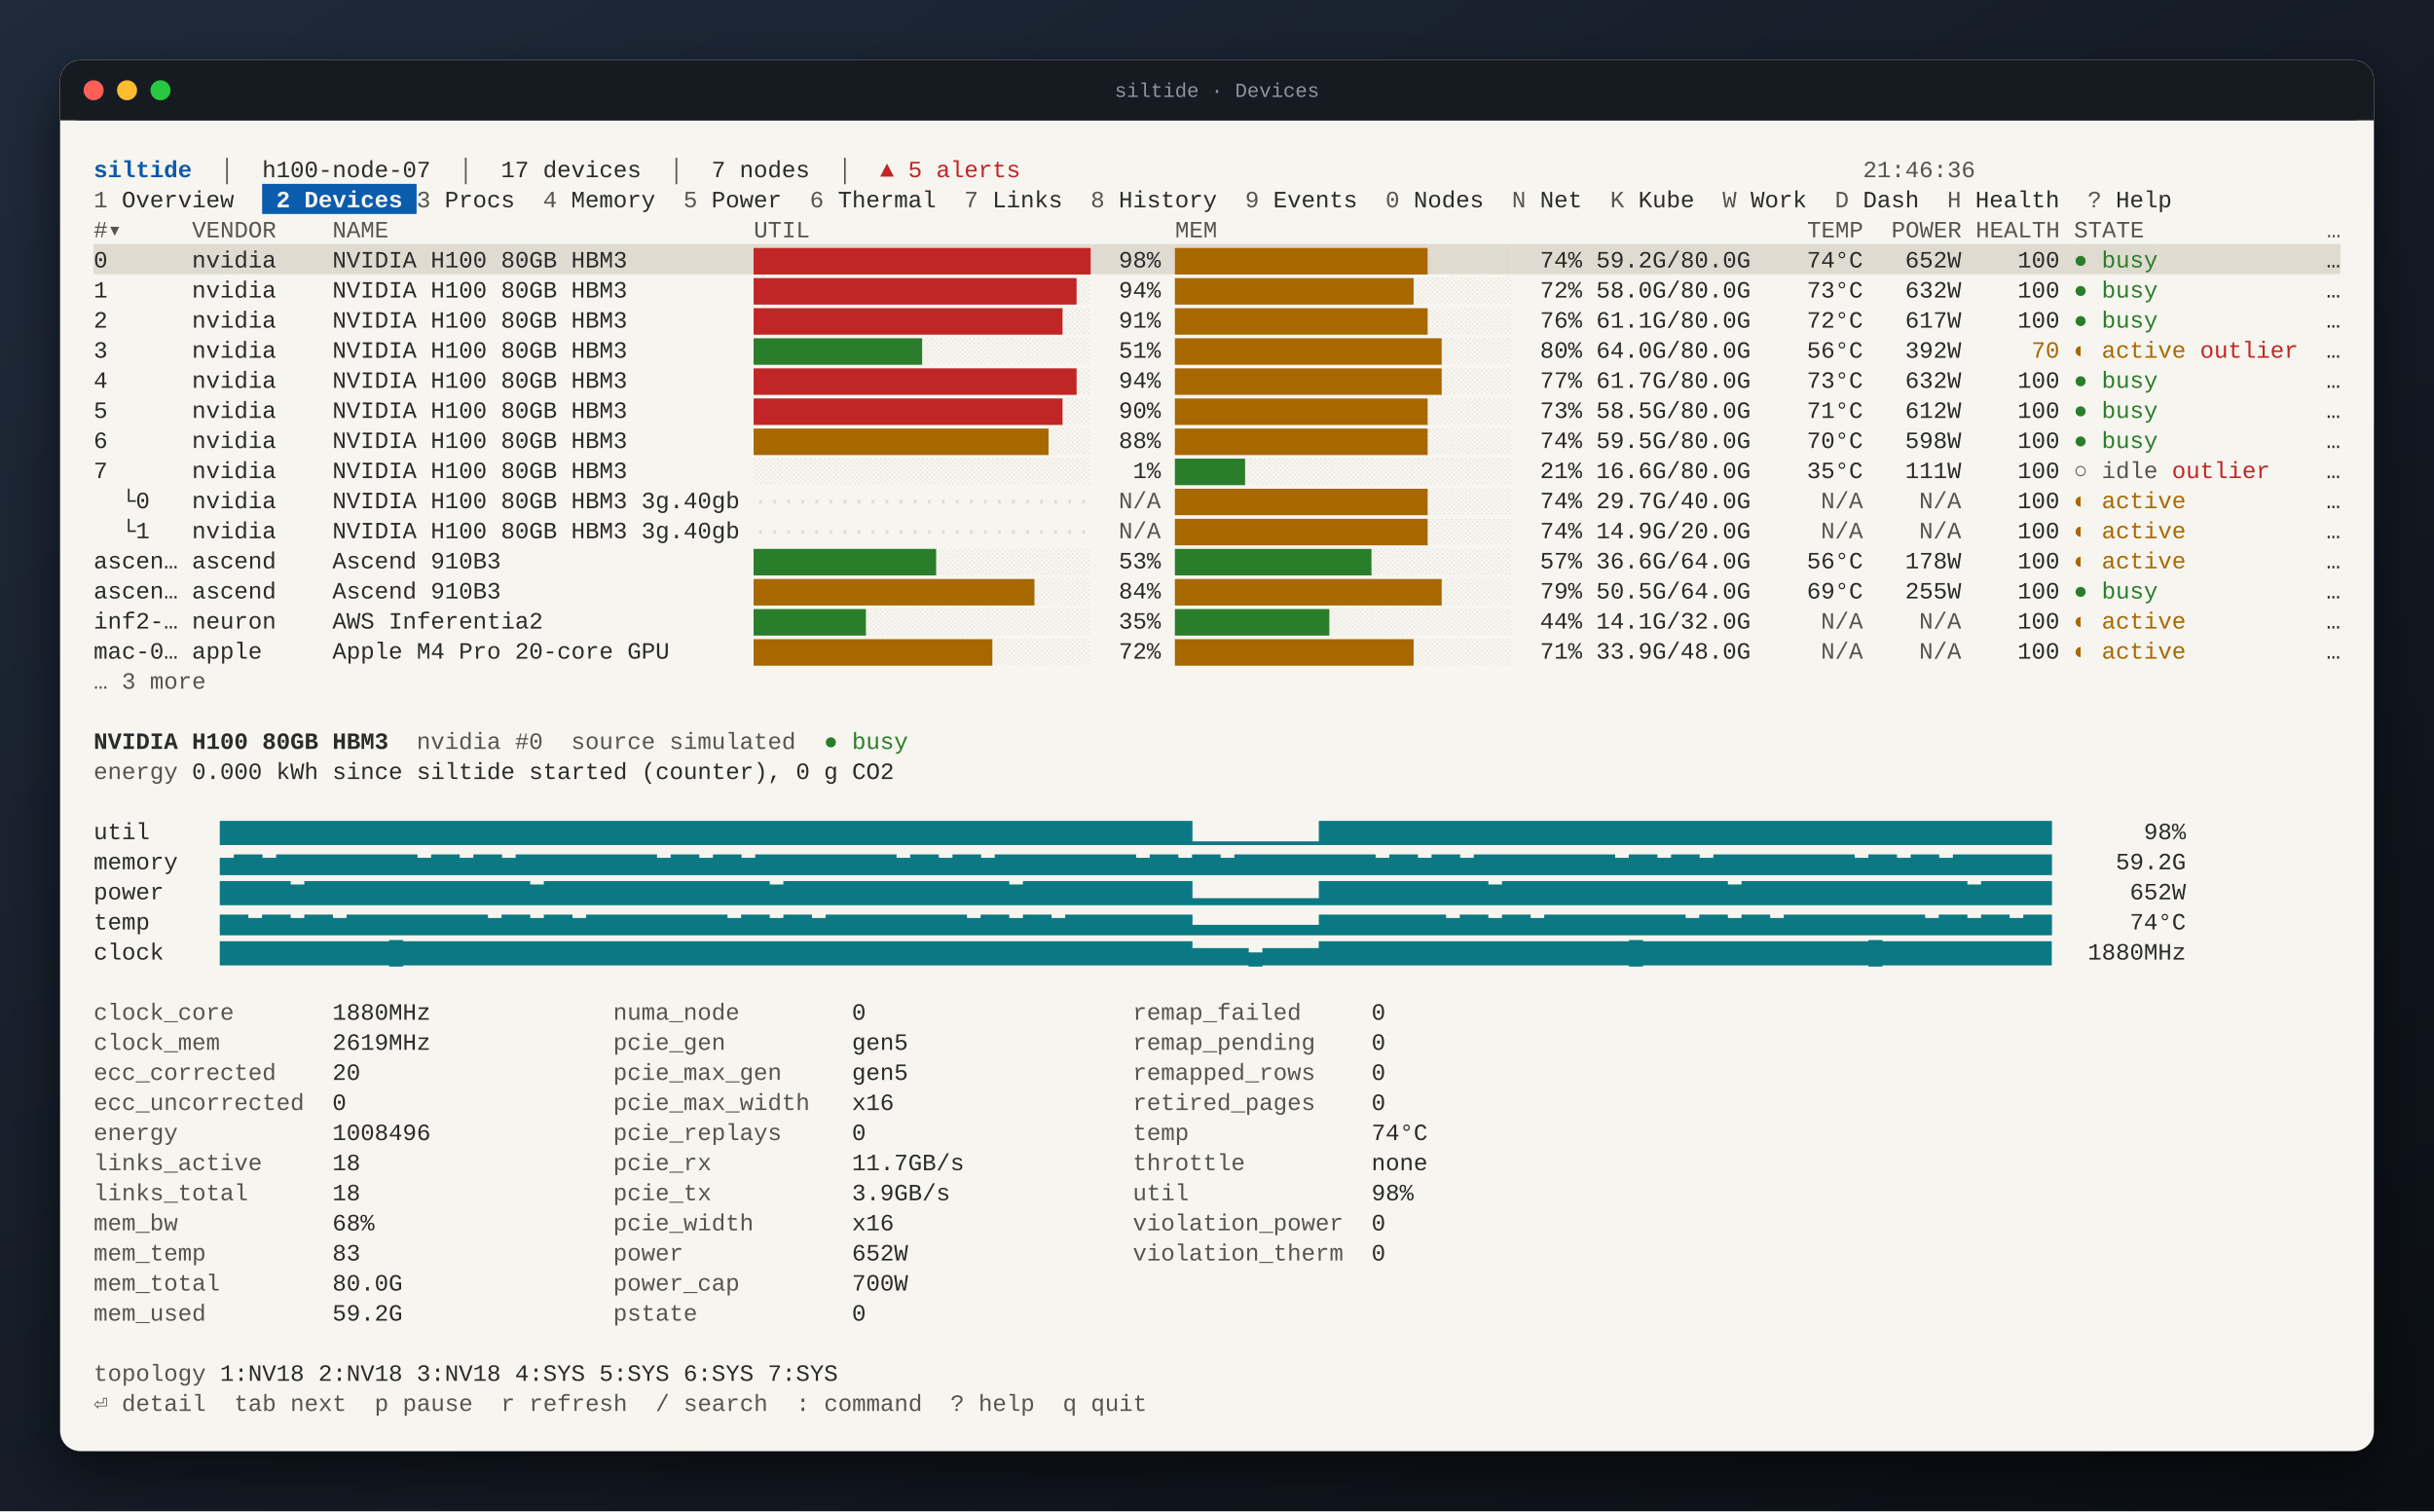
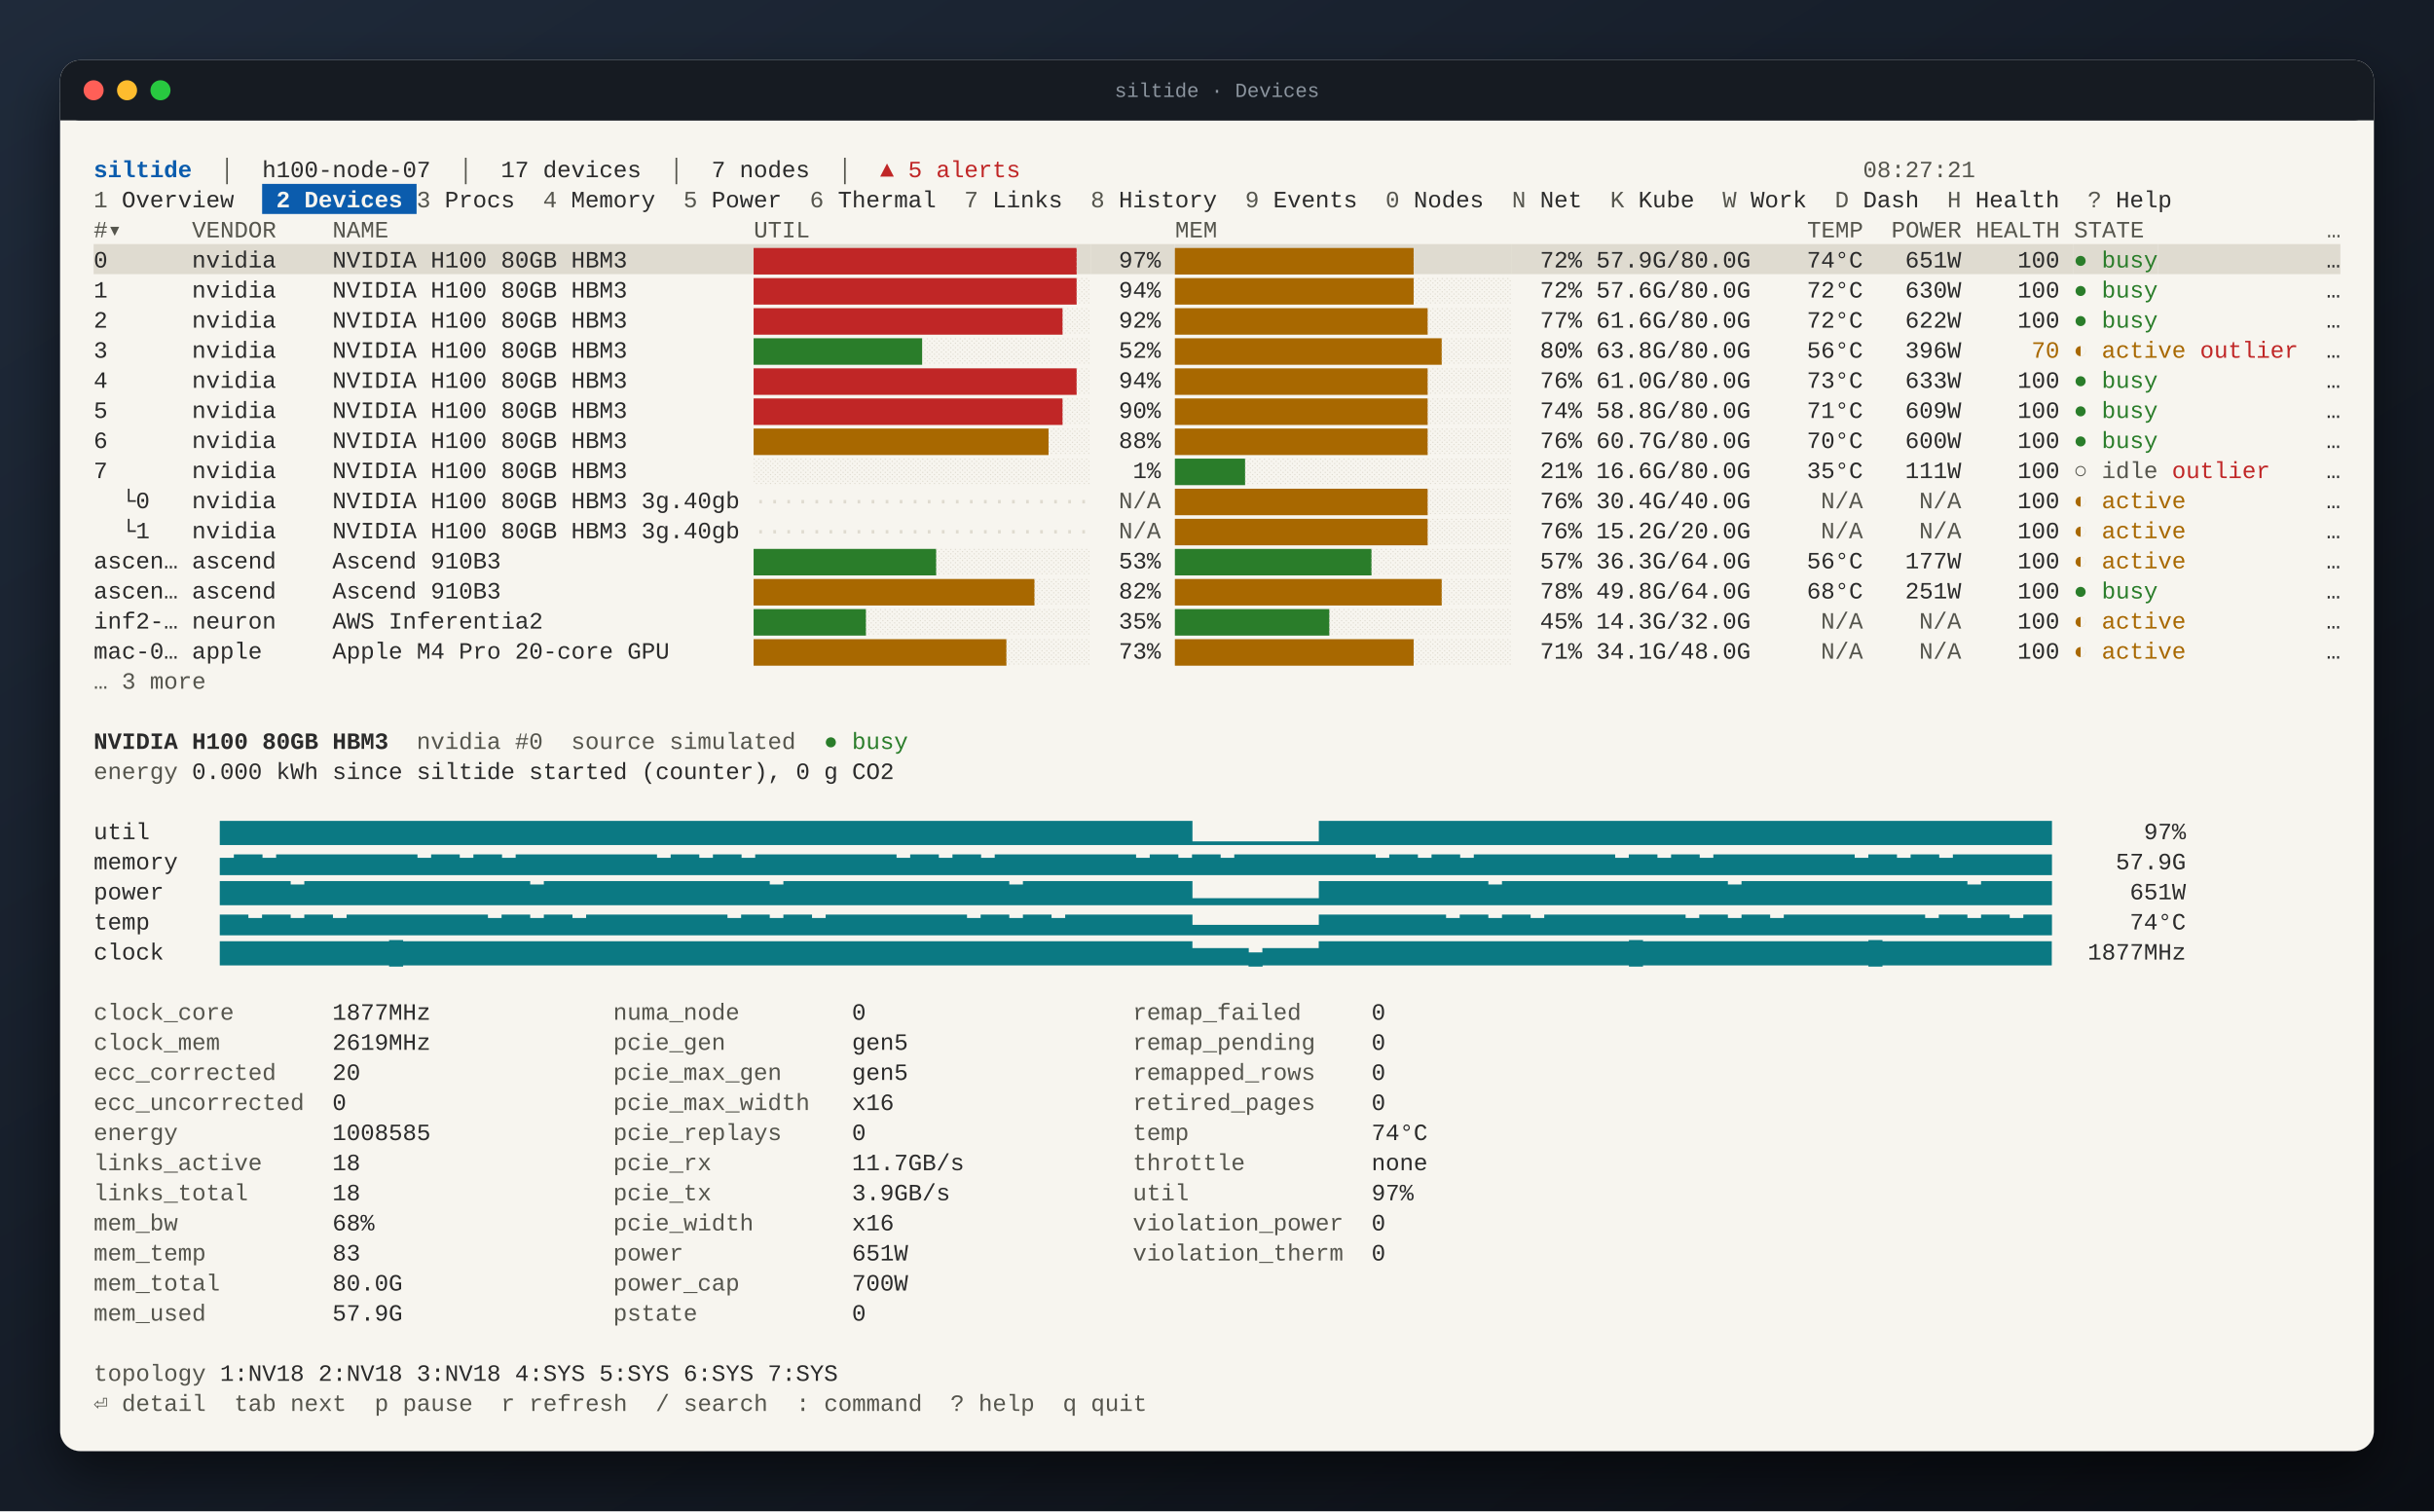
<svg xmlns="http://www.w3.org/2000/svg" width="1456" height="904" viewBox="0 0 1456 904" font-family="JetBrains Mono, SFMono-Regular, Menlo, Consolas, Liberation Mono, monospace" font-size="14">
  <defs>
    <linearGradient id="desk" x1="0" y1="0" x2="1" y2="1">
      <stop offset="0" stop-color="#1f2a3a" />
      <stop offset="1" stop-color="#0b0e14" />
    </linearGradient>
    <filter id="shadow" x="-10%" y="-10%" width="120%" height="130%">
      <feDropShadow dx="0" dy="14" stdDeviation="16" flood-color="#000" flood-opacity="0.55" />
    </filter>
  </defs>
  <rect width="100%" height="100%" fill="url(#desk)" />
  <rect x="36" y="36" width="1384" height="832" rx="12" fill="#f7f5ef" filter="url(#shadow)" />
  <rect x="36" y="36" width="1384" height="36" rx="12" fill="#161b22" />
  <rect x="36" y="60" width="1384" height="12" fill="#161b22" />
  <circle cx="56" cy="54" r="6" fill="#ff5f57" />
  <circle cx="76" cy="54" r="6" fill="#febc2e" />
  <circle cx="96" cy="54" r="6" fill="#28c840" />
  <text x="50%" y="58" text-anchor="middle" fill="#8b949e" font-size="12">siltide · Devices</text>
  <g xml:space="preserve" transform="translate(36 36)">
    <text y="70.0" fill="#2b2b2b" xml:space="preserve" style="white-space:pre">
      <tspan x="20.0" fill="#0b5cad" font-weight="bold">siltide</tspan>
      <tspan x="78.8" fill="#55554d">  │  </tspan>
      <tspan x="120.8">h100-node-07</tspan>
      <tspan x="221.6" fill="#55554d">  │  </tspan>
      <tspan x="263.6">17 devices</tspan>
      <tspan x="347.6" fill="#55554d">  │  </tspan>
      <tspan x="389.6">7 nodes</tspan>
      <tspan x="448.4" fill="#55554d">  │  </tspan>
      <tspan x="490.4" fill="#c02626">▲ 5 alerts</tspan>
-       <tspan x="1078.4" fill="#55554d">21:46:36                         </tspan>
+       <tspan x="1078.4" fill="#55554d">08:27:21                         </tspan>
    </text>
    <rect x="120.8" y="74.0" width="92.4" height="18.0" fill="#0b5cad" />
    <text y="88.0" fill="#2b2b2b" xml:space="preserve" style="white-space:pre">
      <tspan x="20.0" fill="#55554d">1</tspan>
      <tspan x="28.4"> Overview  </tspan>
      <tspan x="120.8" fill="#f7f5ef" font-weight="bold"> 2 Devices </tspan>
      <tspan x="213.2" fill="#55554d">3</tspan>
      <tspan x="221.6"> Procs  </tspan>
      <tspan x="288.8" fill="#55554d">4</tspan>
      <tspan x="297.2"> Memory  </tspan>
      <tspan x="372.8" fill="#55554d">5</tspan>
      <tspan x="381.2"> Power  </tspan>
      <tspan x="448.4" fill="#55554d">6</tspan>
      <tspan x="456.8"> Thermal  </tspan>
      <tspan x="540.8" fill="#55554d">7</tspan>
      <tspan x="549.2"> Links  </tspan>
      <tspan x="616.4" fill="#55554d">8</tspan>
      <tspan x="624.8"> History  </tspan>
      <tspan x="708.8" fill="#55554d">9</tspan>
      <tspan x="717.2"> Events  </tspan>
      <tspan x="792.8" fill="#55554d">0</tspan>
      <tspan x="801.2"> Nodes  </tspan>
      <tspan x="868.4" fill="#55554d">N</tspan>
      <tspan x="876.8"> Net  </tspan>
      <tspan x="927.2" fill="#55554d">K</tspan>
      <tspan x="935.6"> Kube  </tspan>
      <tspan x="994.4" fill="#55554d">W</tspan>
      <tspan x="1002.8"> Work  </tspan>
      <tspan x="1061.6" fill="#55554d">D</tspan>
      <tspan x="1070.0"> Dash  </tspan>
      <tspan x="1128.8" fill="#55554d">H</tspan>
      <tspan x="1137.2"> Health  </tspan>
      <tspan x="1212.8" fill="#55554d">?</tspan>
      <tspan x="1221.2"> Help  </tspan>
    </text>
    <text y="106.0" fill="#2b2b2b" xml:space="preserve" style="white-space:pre">
      <tspan x="20.0" fill="#55554d">#▾     VENDOR    NAME                          UTIL                          MEM                                          TEMP  POWER HEALTH STATE             …</tspan>
    </text>
    <rect x="20.0" y="110.0" width="394.8" height="18.0" fill="#dfdbd0" />
-     <rect x="414.8" y="110.0" width="201.6" height="18.0" fill="#dfdbd0" />
+     <rect x="414.8" y="110.0" width="193.2" height="18.0" fill="#dfdbd0" />
+     <rect x="608.0" y="110.0" width="8.4" height="18.0" fill="#dfdbd0" />
    <rect x="616.4" y="110.0" width="50.4" height="18.0" fill="#dfdbd0" />
-     <rect x="666.8" y="110.0" width="151.2" height="18.0" fill="#dfdbd0" />
-     <rect x="818.0" y="110.0" width="50.4" height="18.0" fill="#dfdbd0" />
+     <rect x="666.8" y="110.0" width="142.8" height="18.0" fill="#dfdbd0" />
+     <rect x="809.6" y="110.0" width="58.8" height="18.0" fill="#dfdbd0" />
    <rect x="868.4" y="110.0" width="336.0" height="18.0" fill="#dfdbd0" />
    <rect x="1204.4" y="110.0" width="50.4" height="18.0" fill="#dfdbd0" />
    <rect x="1254.8" y="110.0" width="109.2" height="18.0" fill="#dfdbd0" />
    <text y="124.0" fill="#2b2b2b" xml:space="preserve" style="white-space:pre">
      <tspan x="20.0">0      nvidia    NVIDIA H100 80GB HBM3         </tspan>
-       <tspan x="414.8" fill="#c02626">████████████████████████</tspan>
-       <tspan x="616.4">  98% </tspan>
-       <tspan x="666.8" fill="#a86800">██████████████████</tspan>
-       <tspan x="818.0" fill="#dfdbd0">░░░░░░</tspan>
-       <tspan x="868.4">  74% 59.2G/80.0G    74°C   652W    100 </tspan>
+       <tspan x="414.8" fill="#c02626">███████████████████████</tspan>
+       <tspan x="608.0" fill="#dfdbd0">░</tspan>
+       <tspan x="616.4">  97% </tspan>
+       <tspan x="666.8" fill="#a86800">█████████████████</tspan>
+       <tspan x="809.6" fill="#dfdbd0">░░░░░░░</tspan>
+       <tspan x="868.4">  72% 57.9G/80.0G    74°C   651W    100 </tspan>
      <tspan x="1204.4" fill="#2a7d2a">● busy</tspan>
      <tspan x="1254.8">            …</tspan>
    </text>
    <text y="142.0" fill="#2b2b2b" xml:space="preserve" style="white-space:pre">
      <tspan x="20.0">1      nvidia    NVIDIA H100 80GB HBM3         </tspan>
      <tspan x="414.8" fill="#c02626">███████████████████████</tspan>
      <tspan x="608.0" fill="#dfdbd0">░</tspan>
      <tspan x="616.4">  94% </tspan>
      <tspan x="666.8" fill="#a86800">█████████████████</tspan>
      <tspan x="809.6" fill="#dfdbd0">░░░░░░░</tspan>
-       <tspan x="868.4">  72% 58.0G/80.0G    73°C   632W    100 </tspan>
+       <tspan x="868.4">  72% 57.6G/80.0G    72°C   630W    100 </tspan>
      <tspan x="1204.4" fill="#2a7d2a">● busy</tspan>
      <tspan x="1254.8">            …</tspan>
    </text>
    <text y="160.0" fill="#2b2b2b" xml:space="preserve" style="white-space:pre">
      <tspan x="20.0">2      nvidia    NVIDIA H100 80GB HBM3         </tspan>
      <tspan x="414.8" fill="#c02626">██████████████████████</tspan>
      <tspan x="599.6" fill="#dfdbd0">░░</tspan>
-       <tspan x="616.4">  91% </tspan>
-       <tspan x="666.8" fill="#a86800">██████████████████</tspan>
-       <tspan x="818.0" fill="#dfdbd0">░░░░░░</tspan>
-       <tspan x="868.4">  76% 61.1G/80.0G    72°C   617W    100 </tspan>
+       <tspan x="616.4">  92% </tspan>
+       <tspan x="666.8" fill="#a86800">██████████████████</tspan>
+       <tspan x="818.0" fill="#dfdbd0">░░░░░░</tspan>
+       <tspan x="868.4">  77% 61.6G/80.0G    72°C   622W    100 </tspan>
      <tspan x="1204.4" fill="#2a7d2a">● busy</tspan>
      <tspan x="1254.8">            …</tspan>
    </text>
    <text y="178.0" fill="#2b2b2b" xml:space="preserve" style="white-space:pre">
      <tspan x="20.0">3      nvidia    NVIDIA H100 80GB HBM3         </tspan>
      <tspan x="414.8" fill="#2a7d2a">████████████</tspan>
      <tspan x="515.6" fill="#dfdbd0">░░░░░░░░░░░░</tspan>
-       <tspan x="616.4">  51% </tspan>
+       <tspan x="616.4">  52% </tspan>
      <tspan x="666.8" fill="#a86800">███████████████████</tspan>
      <tspan x="826.4" fill="#dfdbd0">░░░░░</tspan>
-       <tspan x="868.4">  80% 64.0G/80.0G    56°C   392W     </tspan>
+       <tspan x="868.4">  80% 63.8G/80.0G    56°C   396W     </tspan>
      <tspan x="1179.2" fill="#a86800">70</tspan>
      <tspan x="1204.4" fill="#a86800">◐ active</tspan>
      <tspan x="1280.0" fill="#c02626">outlier</tspan>
      <tspan x="1338.8">  …</tspan>
    </text>
    <text y="196.0" fill="#2b2b2b" xml:space="preserve" style="white-space:pre">
      <tspan x="20.0">4      nvidia    NVIDIA H100 80GB HBM3         </tspan>
      <tspan x="414.8" fill="#c02626">███████████████████████</tspan>
      <tspan x="608.0" fill="#dfdbd0">░</tspan>
      <tspan x="616.4">  94% </tspan>
-       <tspan x="666.8" fill="#a86800">███████████████████</tspan>
-       <tspan x="826.4" fill="#dfdbd0">░░░░░</tspan>
-       <tspan x="868.4">  77% 61.7G/80.0G    73°C   632W    100 </tspan>
+       <tspan x="666.8" fill="#a86800">██████████████████</tspan>
+       <tspan x="818.0" fill="#dfdbd0">░░░░░░</tspan>
+       <tspan x="868.4">  76% 61.0G/80.0G    73°C   633W    100 </tspan>
      <tspan x="1204.4" fill="#2a7d2a">● busy</tspan>
      <tspan x="1254.8">            …</tspan>
    </text>
    <text y="214.0" fill="#2b2b2b" xml:space="preserve" style="white-space:pre">
      <tspan x="20.0">5      nvidia    NVIDIA H100 80GB HBM3         </tspan>
      <tspan x="414.8" fill="#c02626">██████████████████████</tspan>
      <tspan x="599.6" fill="#dfdbd0">░░</tspan>
      <tspan x="616.4">  90% </tspan>
      <tspan x="666.8" fill="#a86800">██████████████████</tspan>
      <tspan x="818.0" fill="#dfdbd0">░░░░░░</tspan>
-       <tspan x="868.4">  73% 58.5G/80.0G    71°C   612W    100 </tspan>
+       <tspan x="868.4">  74% 58.8G/80.0G    71°C   609W    100 </tspan>
      <tspan x="1204.4" fill="#2a7d2a">● busy</tspan>
      <tspan x="1254.8">            …</tspan>
    </text>
    <text y="232.0" fill="#2b2b2b" xml:space="preserve" style="white-space:pre">
      <tspan x="20.0">6      nvidia    NVIDIA H100 80GB HBM3         </tspan>
      <tspan x="414.8" fill="#a86800">█████████████████████</tspan>
      <tspan x="591.2" fill="#dfdbd0">░░░</tspan>
      <tspan x="616.4">  88% </tspan>
      <tspan x="666.8" fill="#a86800">██████████████████</tspan>
      <tspan x="818.0" fill="#dfdbd0">░░░░░░</tspan>
-       <tspan x="868.4">  74% 59.5G/80.0G    70°C   598W    100 </tspan>
+       <tspan x="868.4">  76% 60.7G/80.0G    70°C   600W    100 </tspan>
      <tspan x="1204.4" fill="#2a7d2a">● busy</tspan>
      <tspan x="1254.8">            …</tspan>
    </text>
    <text y="250.0" fill="#2b2b2b" xml:space="preserve" style="white-space:pre">
      <tspan x="20.0">7      nvidia    NVIDIA H100 80GB HBM3         </tspan>
      <tspan x="414.8" fill="#dfdbd0">░░░░░░░░░░░░░░░░░░░░░░░░</tspan>
      <tspan x="616.4">   1% </tspan>
      <tspan x="666.8" fill="#2a7d2a">█████</tspan>
      <tspan x="708.8" fill="#dfdbd0">░░░░░░░░░░░░░░░░░░░</tspan>
      <tspan x="868.4">  21% 16.6G/80.0G    35°C   111W    100 </tspan>
      <tspan x="1204.4" fill="#55554d">○ idle</tspan>
      <tspan x="1263.2" fill="#c02626">outlier</tspan>
      <tspan x="1322.0">    …</tspan>
    </text>
    <text y="268.0" fill="#2b2b2b" xml:space="preserve" style="white-space:pre">
      <tspan x="20.0">  └0   nvidia    NVIDIA H100 80GB HBM3 3g.40gb </tspan>
      <tspan x="414.8" fill="#dfdbd0">························</tspan>
      <tspan x="633.2" fill="#55554d">N/A</tspan>
      <tspan x="666.8" fill="#a86800">██████████████████</tspan>
      <tspan x="818.0" fill="#dfdbd0">░░░░░░</tspan>
-       <tspan x="868.4">  74% 29.7G/40.0G     </tspan>
+       <tspan x="868.4">  76% 30.4G/40.0G     </tspan>
      <tspan x="1053.2" fill="#55554d">N/A</tspan>
      <tspan x="1112.0" fill="#55554d">N/A</tspan>
      <tspan x="1137.2">    100 </tspan>
      <tspan x="1204.4" fill="#a86800">◐ active</tspan>
      <tspan x="1271.6">          …</tspan>
    </text>
    <text y="286.0" fill="#2b2b2b" xml:space="preserve" style="white-space:pre">
      <tspan x="20.0">  └1   nvidia    NVIDIA H100 80GB HBM3 3g.40gb </tspan>
      <tspan x="414.8" fill="#dfdbd0">························</tspan>
      <tspan x="633.2" fill="#55554d">N/A</tspan>
      <tspan x="666.8" fill="#a86800">██████████████████</tspan>
      <tspan x="818.0" fill="#dfdbd0">░░░░░░</tspan>
-       <tspan x="868.4">  74% 14.9G/20.0G     </tspan>
+       <tspan x="868.4">  76% 15.2G/20.0G     </tspan>
      <tspan x="1053.2" fill="#55554d">N/A</tspan>
      <tspan x="1112.0" fill="#55554d">N/A</tspan>
      <tspan x="1137.2">    100 </tspan>
      <tspan x="1204.4" fill="#a86800">◐ active</tspan>
      <tspan x="1271.6">          …</tspan>
    </text>
    <text y="304.0" fill="#2b2b2b" xml:space="preserve" style="white-space:pre">
      <tspan x="20.0">ascen… ascend    Ascend 910B3                  </tspan>
      <tspan x="414.8" fill="#2a7d2a">█████████████</tspan>
      <tspan x="524.0" fill="#dfdbd0">░░░░░░░░░░░</tspan>
      <tspan x="616.4">  53% </tspan>
      <tspan x="666.8" fill="#2a7d2a">██████████████</tspan>
      <tspan x="784.4" fill="#dfdbd0">░░░░░░░░░░</tspan>
-       <tspan x="868.4">  57% 36.6G/64.0G    56°C   178W    100 </tspan>
+       <tspan x="868.4">  57% 36.3G/64.0G    56°C   177W    100 </tspan>
      <tspan x="1204.4" fill="#a86800">◐ active</tspan>
      <tspan x="1271.6">          …</tspan>
    </text>
    <text y="322.0" fill="#2b2b2b" xml:space="preserve" style="white-space:pre">
      <tspan x="20.0">ascen… ascend    Ascend 910B3                  </tspan>
      <tspan x="414.8" fill="#a86800">████████████████████</tspan>
      <tspan x="582.8" fill="#dfdbd0">░░░░</tspan>
-       <tspan x="616.4">  84% </tspan>
+       <tspan x="616.4">  82% </tspan>
      <tspan x="666.8" fill="#a86800">███████████████████</tspan>
      <tspan x="826.4" fill="#dfdbd0">░░░░░</tspan>
-       <tspan x="868.4">  79% 50.5G/64.0G    69°C   255W    100 </tspan>
+       <tspan x="868.4">  78% 49.8G/64.0G    68°C   251W    100 </tspan>
      <tspan x="1204.4" fill="#2a7d2a">● busy</tspan>
      <tspan x="1254.8">            …</tspan>
    </text>
    <text y="340.0" fill="#2b2b2b" xml:space="preserve" style="white-space:pre">
      <tspan x="20.0">inf2-… neuron    AWS Inferentia2               </tspan>
      <tspan x="414.8" fill="#2a7d2a">████████</tspan>
      <tspan x="482.0" fill="#dfdbd0">░░░░░░░░░░░░░░░░</tspan>
      <tspan x="616.4">  35% </tspan>
      <tspan x="666.8" fill="#2a7d2a">███████████</tspan>
      <tspan x="759.2" fill="#dfdbd0">░░░░░░░░░░░░░</tspan>
-       <tspan x="868.4">  44% 14.1G/32.0G     </tspan>
+       <tspan x="868.4">  45% 14.3G/32.0G     </tspan>
      <tspan x="1053.2" fill="#55554d">N/A</tspan>
      <tspan x="1112.0" fill="#55554d">N/A</tspan>
      <tspan x="1137.2">    100 </tspan>
      <tspan x="1204.4" fill="#a86800">◐ active</tspan>
      <tspan x="1271.6">          …</tspan>
    </text>
    <text y="358.0" fill="#2b2b2b" xml:space="preserve" style="white-space:pre">
      <tspan x="20.0">mac-0… apple     Apple M4 Pro 20-core GPU      </tspan>
-       <tspan x="414.8" fill="#a86800">█████████████████</tspan>
-       <tspan x="557.6" fill="#dfdbd0">░░░░░░░</tspan>
-       <tspan x="616.4">  72% </tspan>
+       <tspan x="414.8" fill="#a86800">██████████████████</tspan>
+       <tspan x="566.0" fill="#dfdbd0">░░░░░░</tspan>
+       <tspan x="616.4">  73% </tspan>
      <tspan x="666.8" fill="#a86800">█████████████████</tspan>
      <tspan x="809.6" fill="#dfdbd0">░░░░░░░</tspan>
-       <tspan x="868.4">  71% 33.9G/48.0G     </tspan>
+       <tspan x="868.4">  71% 34.1G/48.0G     </tspan>
      <tspan x="1053.2" fill="#55554d">N/A</tspan>
      <tspan x="1112.0" fill="#55554d">N/A</tspan>
      <tspan x="1137.2">    100 </tspan>
      <tspan x="1204.4" fill="#a86800">◐ active</tspan>
      <tspan x="1271.6">          …</tspan>
    </text>
    <text y="376.0" fill="#2b2b2b" xml:space="preserve" style="white-space:pre">
      <tspan x="20.0" fill="#55554d">… 3 more</tspan>
    </text>
    <text y="412.0" fill="#2b2b2b" xml:space="preserve" style="white-space:pre">
      <tspan x="20.0" font-weight="bold">NVIDIA H100 80GB HBM3</tspan>
      <tspan x="213.2" fill="#55554d">nvidia #0  source simulated</tspan>
      <tspan x="456.8" fill="#2a7d2a">● busy</tspan>
    </text>
    <text y="430.0" fill="#2b2b2b" xml:space="preserve" style="white-space:pre">
      <tspan x="20.0" fill="#55554d">energy</tspan>
      <tspan x="70.4"> 0.000 kWh since siltide started (counter), 0 g CO2</tspan>
    </text>
    <text y="466.0" fill="#2b2b2b" xml:space="preserve" style="white-space:pre">
      <tspan x="20.0">util     </tspan>
      <tspan x="95.6" fill="#0b7983">▇▇▇▇▇▇▇▇▇▇▇▇▇▇▇▇▇▇▇▇▇▇▇▇▇▇▇▇▇▇▇▇▇▇▇▇▇▇▇▇▇▇▇▇▇▇▇▇▇▇▇▇▇▇▇▇▇▇▇▇▇▇▇▇▇▇▇▇▇▁▁▁▁▁▁▁▁▁▇▇▇▇▇▇▇▇▇▇▇▇▇▇▇▇▇▇▇▇▇▇▇▇▇▇▇▇▇▇▇▇▇▇▇▇▇▇▇▇▇▇▇▇▇▇▇▇▇▇▇▇</tspan>
-       <tspan x="1187.6">       98%</tspan>
+       <tspan x="1187.6">       97%</tspan>
    </text>
    <text y="484.0" fill="#2b2b2b" xml:space="preserve" style="white-space:pre">
      <tspan x="20.0">memory   </tspan>
      <tspan x="95.6" fill="#0b7983">▅▆▆▅▆▆▆▆▆▆▆▆▆▆▅▆▆▅▆▆▅▆▆▆▆▆▆▆▆▆▆▅▆▆▅▆▆▅▆▆▆▆▆▆▆▆▆▆▅▆▆▅▆▆▅▆▆▆▆▆▆▆▆▆▆▅▆▆▅▆▆▅▆▆▆▆▆▆▆▆▆▆▅▆▆▅▆▆▅▆▆▆▆▆▆▆▆▆▆▅▆▆▅▆▆▅▆▆▆▆▆▆▆▆▆▆▅▆▆▅▆▆▅▆▆▆▆▆▆▆</tspan>
-       <tspan x="1187.6">     59.2G</tspan>
+       <tspan x="1187.6">     57.9G</tspan>
    </text>
    <text y="502.0" fill="#2b2b2b" xml:space="preserve" style="white-space:pre">
      <tspan x="20.0">power    </tspan>
      <tspan x="95.6" fill="#0b7983">▇▇▇▇▇▆▇▇▇▇▇▇▇▇▇▇▇▇▇▇▇▇▆▇▇▇▇▇▇▇▇▇▇▇▇▇▇▇▇▆▇▇▇▇▇▇▇▇▇▇▇▇▇▇▇▇▆▇▇▇▇▇▇▇▇▇▇▇▇▂▂▂▂▂▂▂▂▂▇▇▇▇▇▇▇▇▇▇▇▇▆▇▇▇▇▇▇▇▇▇▇▇▇▇▇▇▇▆▇▇▇▇▇▇▇▇▇▇▇▇▇▇▇▇▆▇▇▇▇▇</tspan>
-       <tspan x="1187.6">      652W</tspan>
+       <tspan x="1187.6">      651W</tspan>
    </text>
    <text y="520.0" fill="#2b2b2b" xml:space="preserve" style="white-space:pre">
      <tspan x="20.0">temp     </tspan>
      <tspan x="95.6" fill="#0b7983">▆▆▅▆▆▅▆▆▅▆▆▆▆▆▆▆▆▆▆▅▆▆▅▆▆▅▆▆▆▆▆▆▆▆▆▆▅▆▆▅▆▆▅▆▆▆▆▆▆▆▆▆▆▅▆▆▅▆▆▅▆▆▆▆▆▆▆▆▆▃▃▃▃▃▃▃▃▃▆▆▆▆▆▆▆▆▆▅▆▆▅▆▆▅▆▆▆▆▆▆▆▆▆▆▅▆▆▅▆▆▅▆▆▆▆▆▆▆▆▆▆▅▆▆▅▆▆▅▆▆</tspan>
      <tspan x="1187.6">      74°C</tspan>
    </text>
    <text y="538.0" fill="#2b2b2b" xml:space="preserve" style="white-space:pre">
      <tspan x="20.0">clock    </tspan>
      <tspan x="95.6" fill="#0b7983">▇▇▇▇▇▇▇▇▇▇▇▇█▇▇▇▇▇▇▇▇▇▇▇▇▇▇▇▇▇▇▇▇▇▇▇▇▇▇▇▇▇▇▇▇▇▇▇▇▇▇▇▇▇▇▇▇▇▇▇▇▇▇▇▇▇▇▇▇▅▅▅▅▄▅▅▅▅▇▇▇▇▇▇▇▇▇▇▇▇▇▇▇▇▇▇▇▇▇▇█▇▇▇▇▇▇▇▇▇▇▇▇▇▇▇▇█▇▇▇▇▇▇▇▇▇▇▇▇</tspan>
-       <tspan x="1187.6">   1880MHz</tspan>
+       <tspan x="1187.6">   1877MHz</tspan>
    </text>
    <text y="574.0" fill="#2b2b2b" xml:space="preserve" style="white-space:pre">
      <tspan x="20.0" fill="#55554d">clock_core</tspan>
-       <tspan x="104.0">       1880MHz             </tspan>
+       <tspan x="104.0">       1877MHz             </tspan>
      <tspan x="330.8" fill="#55554d">numa_node</tspan>
      <tspan x="406.4">        0                   </tspan>
      <tspan x="641.6" fill="#55554d">remap_failed</tspan>
      <tspan x="742.4">     0</tspan>
    </text>
    <text y="592.0" fill="#2b2b2b" xml:space="preserve" style="white-space:pre">
      <tspan x="20.0" fill="#55554d">clock_mem</tspan>
      <tspan x="95.6">        2619MHz             </tspan>
      <tspan x="330.8" fill="#55554d">pcie_gen</tspan>
      <tspan x="398.0">         gen5                </tspan>
      <tspan x="641.6" fill="#55554d">remap_pending</tspan>
      <tspan x="750.8">    0</tspan>
    </text>
    <text y="610.0" fill="#2b2b2b" xml:space="preserve" style="white-space:pre">
      <tspan x="20.0" fill="#55554d">ecc_corrected</tspan>
      <tspan x="129.2">    20                  </tspan>
      <tspan x="330.8" fill="#55554d">pcie_max_gen</tspan>
      <tspan x="431.6">     gen5                </tspan>
      <tspan x="641.6" fill="#55554d">remapped_rows</tspan>
      <tspan x="750.8">    0</tspan>
    </text>
    <text y="628.0" fill="#2b2b2b" xml:space="preserve" style="white-space:pre">
      <tspan x="20.0" fill="#55554d">ecc_uncorrected</tspan>
      <tspan x="146.0">  0                   </tspan>
      <tspan x="330.8" fill="#55554d">pcie_max_width</tspan>
      <tspan x="448.4">   x16                 </tspan>
      <tspan x="641.6" fill="#55554d">retired_pages</tspan>
      <tspan x="750.8">    0</tspan>
    </text>
    <text y="646.0" fill="#2b2b2b" xml:space="preserve" style="white-space:pre">
      <tspan x="20.0" fill="#55554d">energy</tspan>
-       <tspan x="70.4">           1008496             </tspan>
+       <tspan x="70.4">           1008585             </tspan>
      <tspan x="330.8" fill="#55554d">pcie_replays</tspan>
      <tspan x="431.6">     0                   </tspan>
      <tspan x="641.6" fill="#55554d">temp</tspan>
      <tspan x="675.2">             74°C</tspan>
    </text>
    <text y="664.0" fill="#2b2b2b" xml:space="preserve" style="white-space:pre">
      <tspan x="20.0" fill="#55554d">links_active</tspan>
      <tspan x="120.8">     18                  </tspan>
      <tspan x="330.8" fill="#55554d">pcie_rx</tspan>
      <tspan x="389.6">          11.7GB/s            </tspan>
      <tspan x="641.6" fill="#55554d">throttle</tspan>
      <tspan x="708.8">         none</tspan>
    </text>
    <text y="682.0" fill="#2b2b2b" xml:space="preserve" style="white-space:pre">
      <tspan x="20.0" fill="#55554d">links_total</tspan>
      <tspan x="112.4">      18                  </tspan>
      <tspan x="330.8" fill="#55554d">pcie_tx</tspan>
      <tspan x="389.6">          3.9GB/s             </tspan>
      <tspan x="641.6" fill="#55554d">util</tspan>
-       <tspan x="675.2">             98%</tspan>
+       <tspan x="675.2">             97%</tspan>
    </text>
    <text y="700.0" fill="#2b2b2b" xml:space="preserve" style="white-space:pre">
      <tspan x="20.0" fill="#55554d">mem_bw</tspan>
      <tspan x="70.4">           68%                 </tspan>
      <tspan x="330.8" fill="#55554d">pcie_width</tspan>
      <tspan x="414.8">       x16                 </tspan>
      <tspan x="641.6" fill="#55554d">violation_power</tspan>
      <tspan x="767.6">  0</tspan>
    </text>
    <text y="718.0" fill="#2b2b2b" xml:space="preserve" style="white-space:pre">
      <tspan x="20.0" fill="#55554d">mem_temp</tspan>
      <tspan x="87.2">         83                  </tspan>
      <tspan x="330.8" fill="#55554d">power</tspan>
-       <tspan x="372.8">            652W                </tspan>
+       <tspan x="372.8">            651W                </tspan>
      <tspan x="641.6" fill="#55554d">violation_therm</tspan>
      <tspan x="767.6">  0</tspan>
    </text>
    <text y="736.0" fill="#2b2b2b" xml:space="preserve" style="white-space:pre">
      <tspan x="20.0" fill="#55554d">mem_total</tspan>
      <tspan x="95.6">        80.0G               </tspan>
      <tspan x="330.8" fill="#55554d">power_cap</tspan>
      <tspan x="406.4">        700W</tspan>
    </text>
    <text y="754.0" fill="#2b2b2b" xml:space="preserve" style="white-space:pre">
      <tspan x="20.0" fill="#55554d">mem_used</tspan>
-       <tspan x="87.2">         59.2G               </tspan>
+       <tspan x="87.2">         57.9G               </tspan>
      <tspan x="330.8" fill="#55554d">pstate</tspan>
      <tspan x="381.2">           0</tspan>
    </text>
    <text y="790.0" fill="#2b2b2b" xml:space="preserve" style="white-space:pre">
      <tspan x="20.0" fill="#55554d">topology</tspan>
      <tspan x="87.2"> 1:NV18 2:NV18 3:NV18 4:SYS 5:SYS 6:SYS 7:SYS</tspan>
    </text>
    <text y="808.0" fill="#2b2b2b" xml:space="preserve" style="white-space:pre">
      <tspan x="20.0" fill="#55554d">⏎ detail  tab next  p pause  r refresh  / search  : command  ? help  q quit</tspan>
    </text>
  </g>
</svg>
